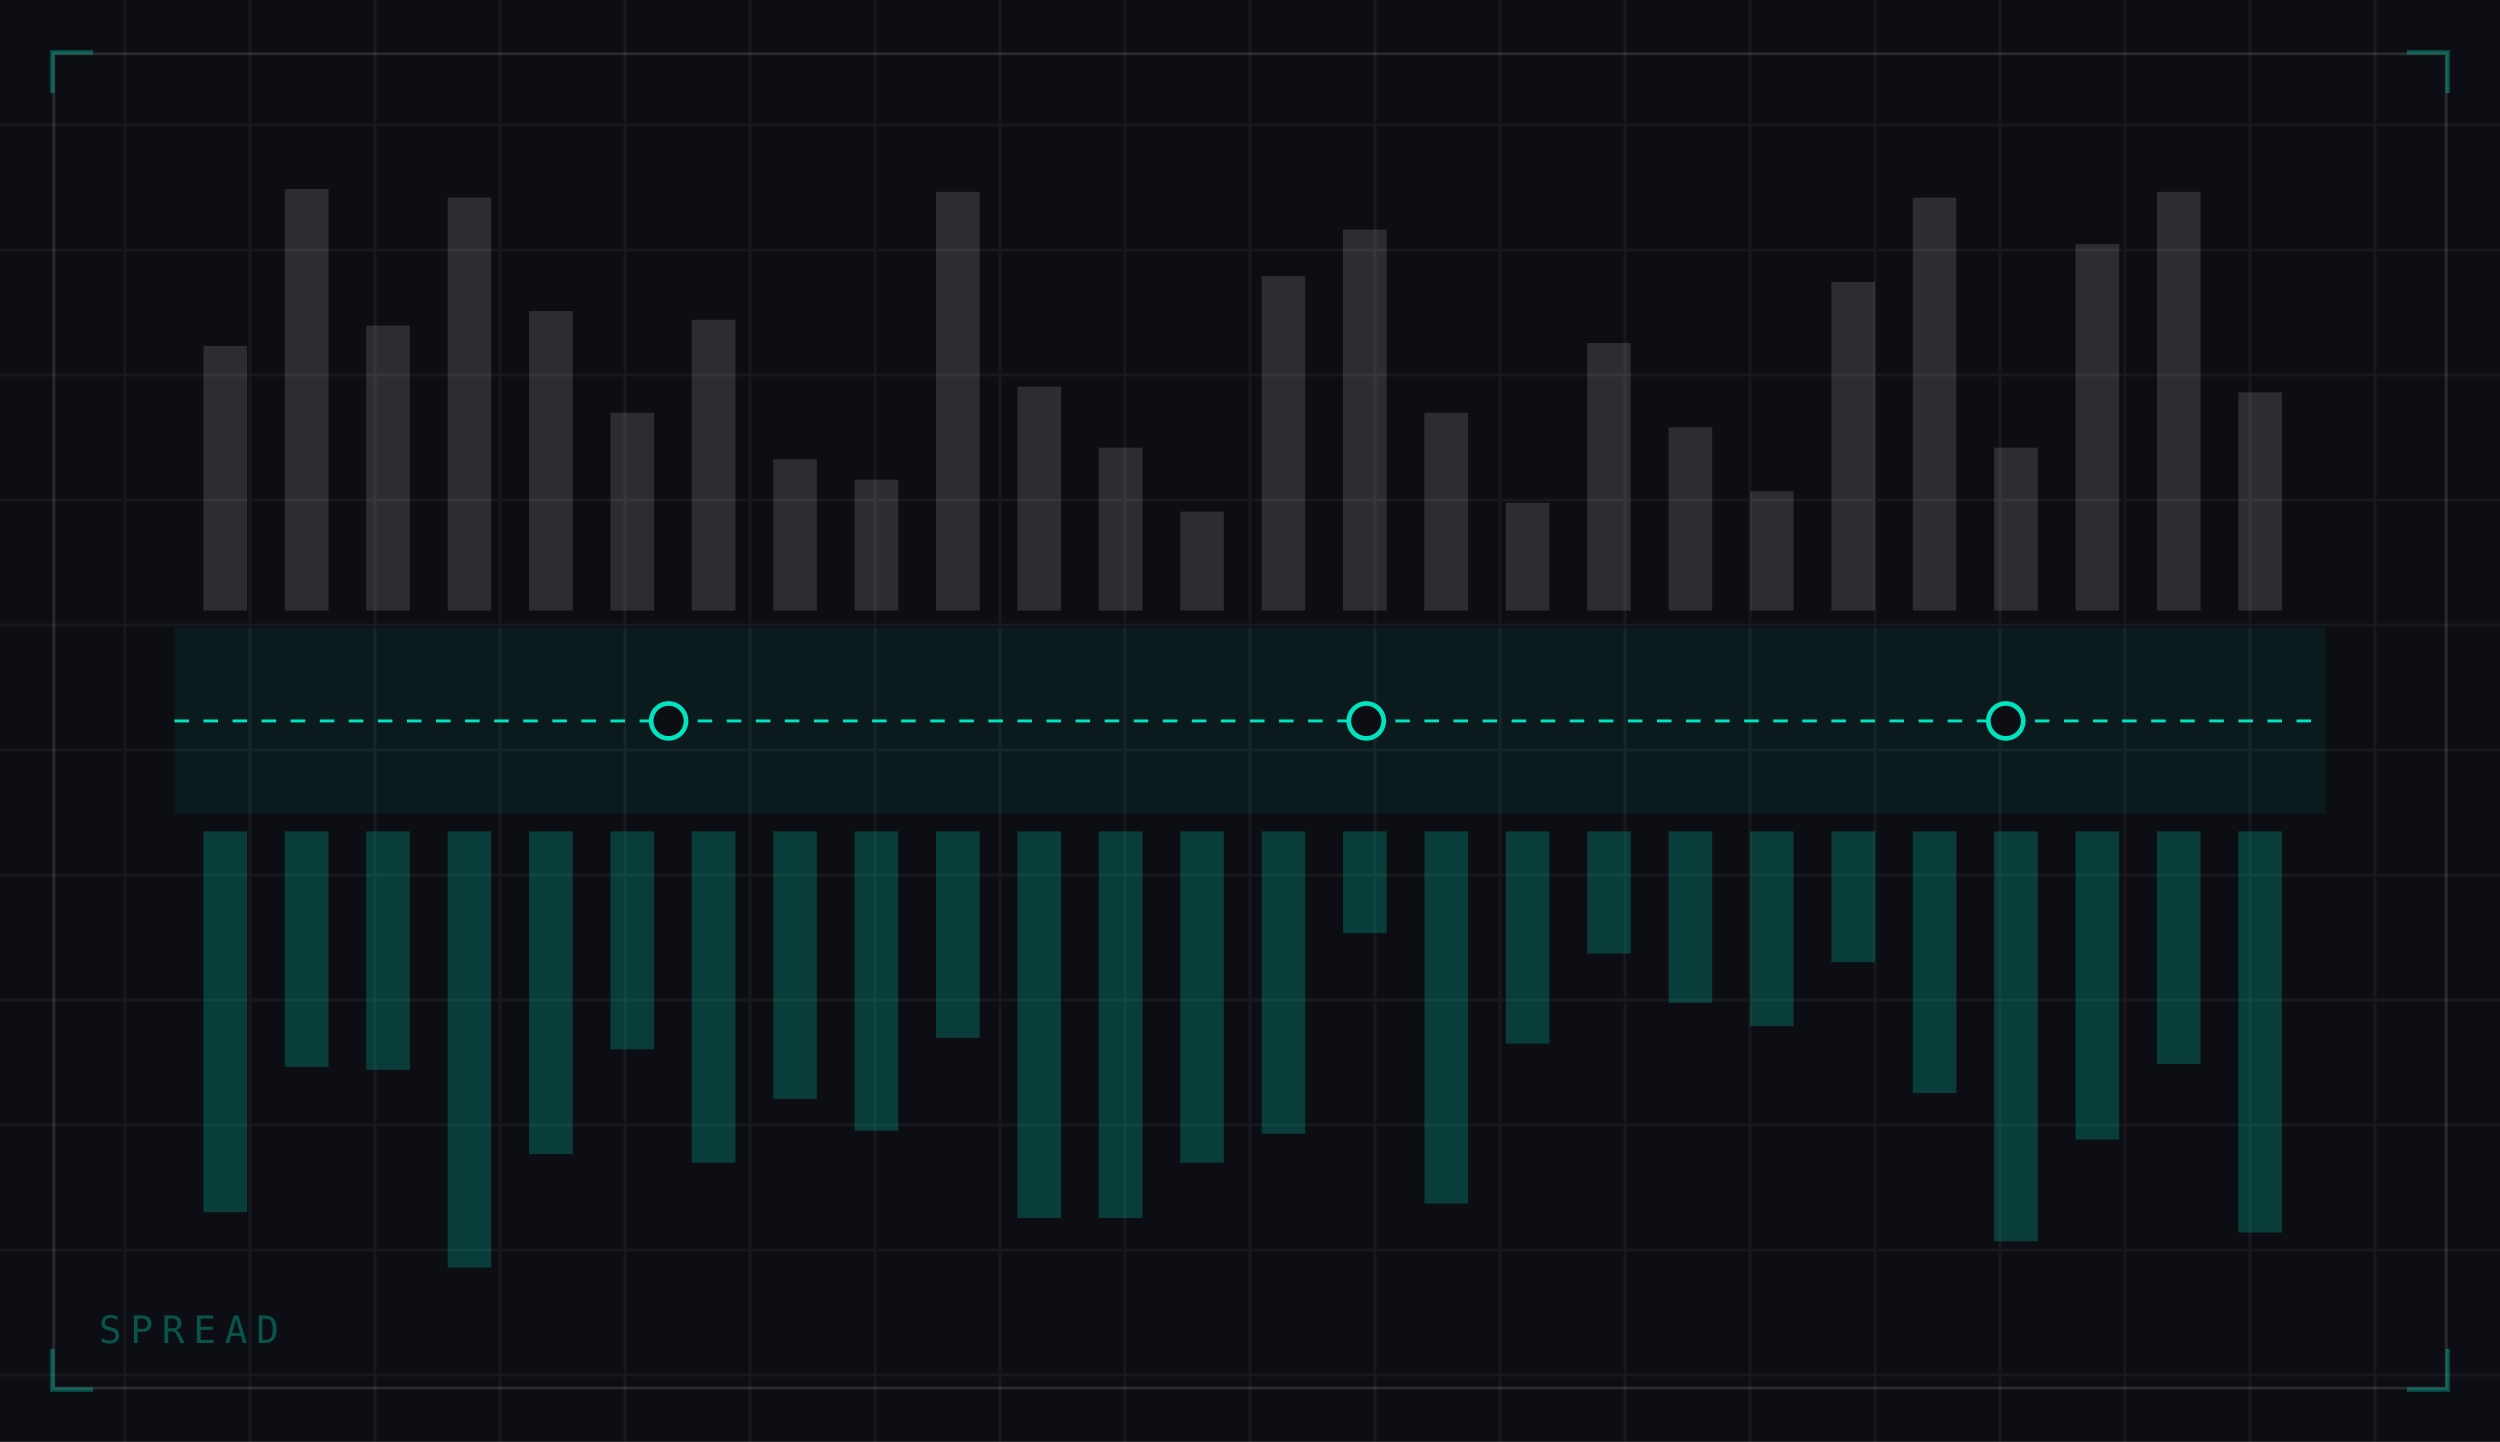
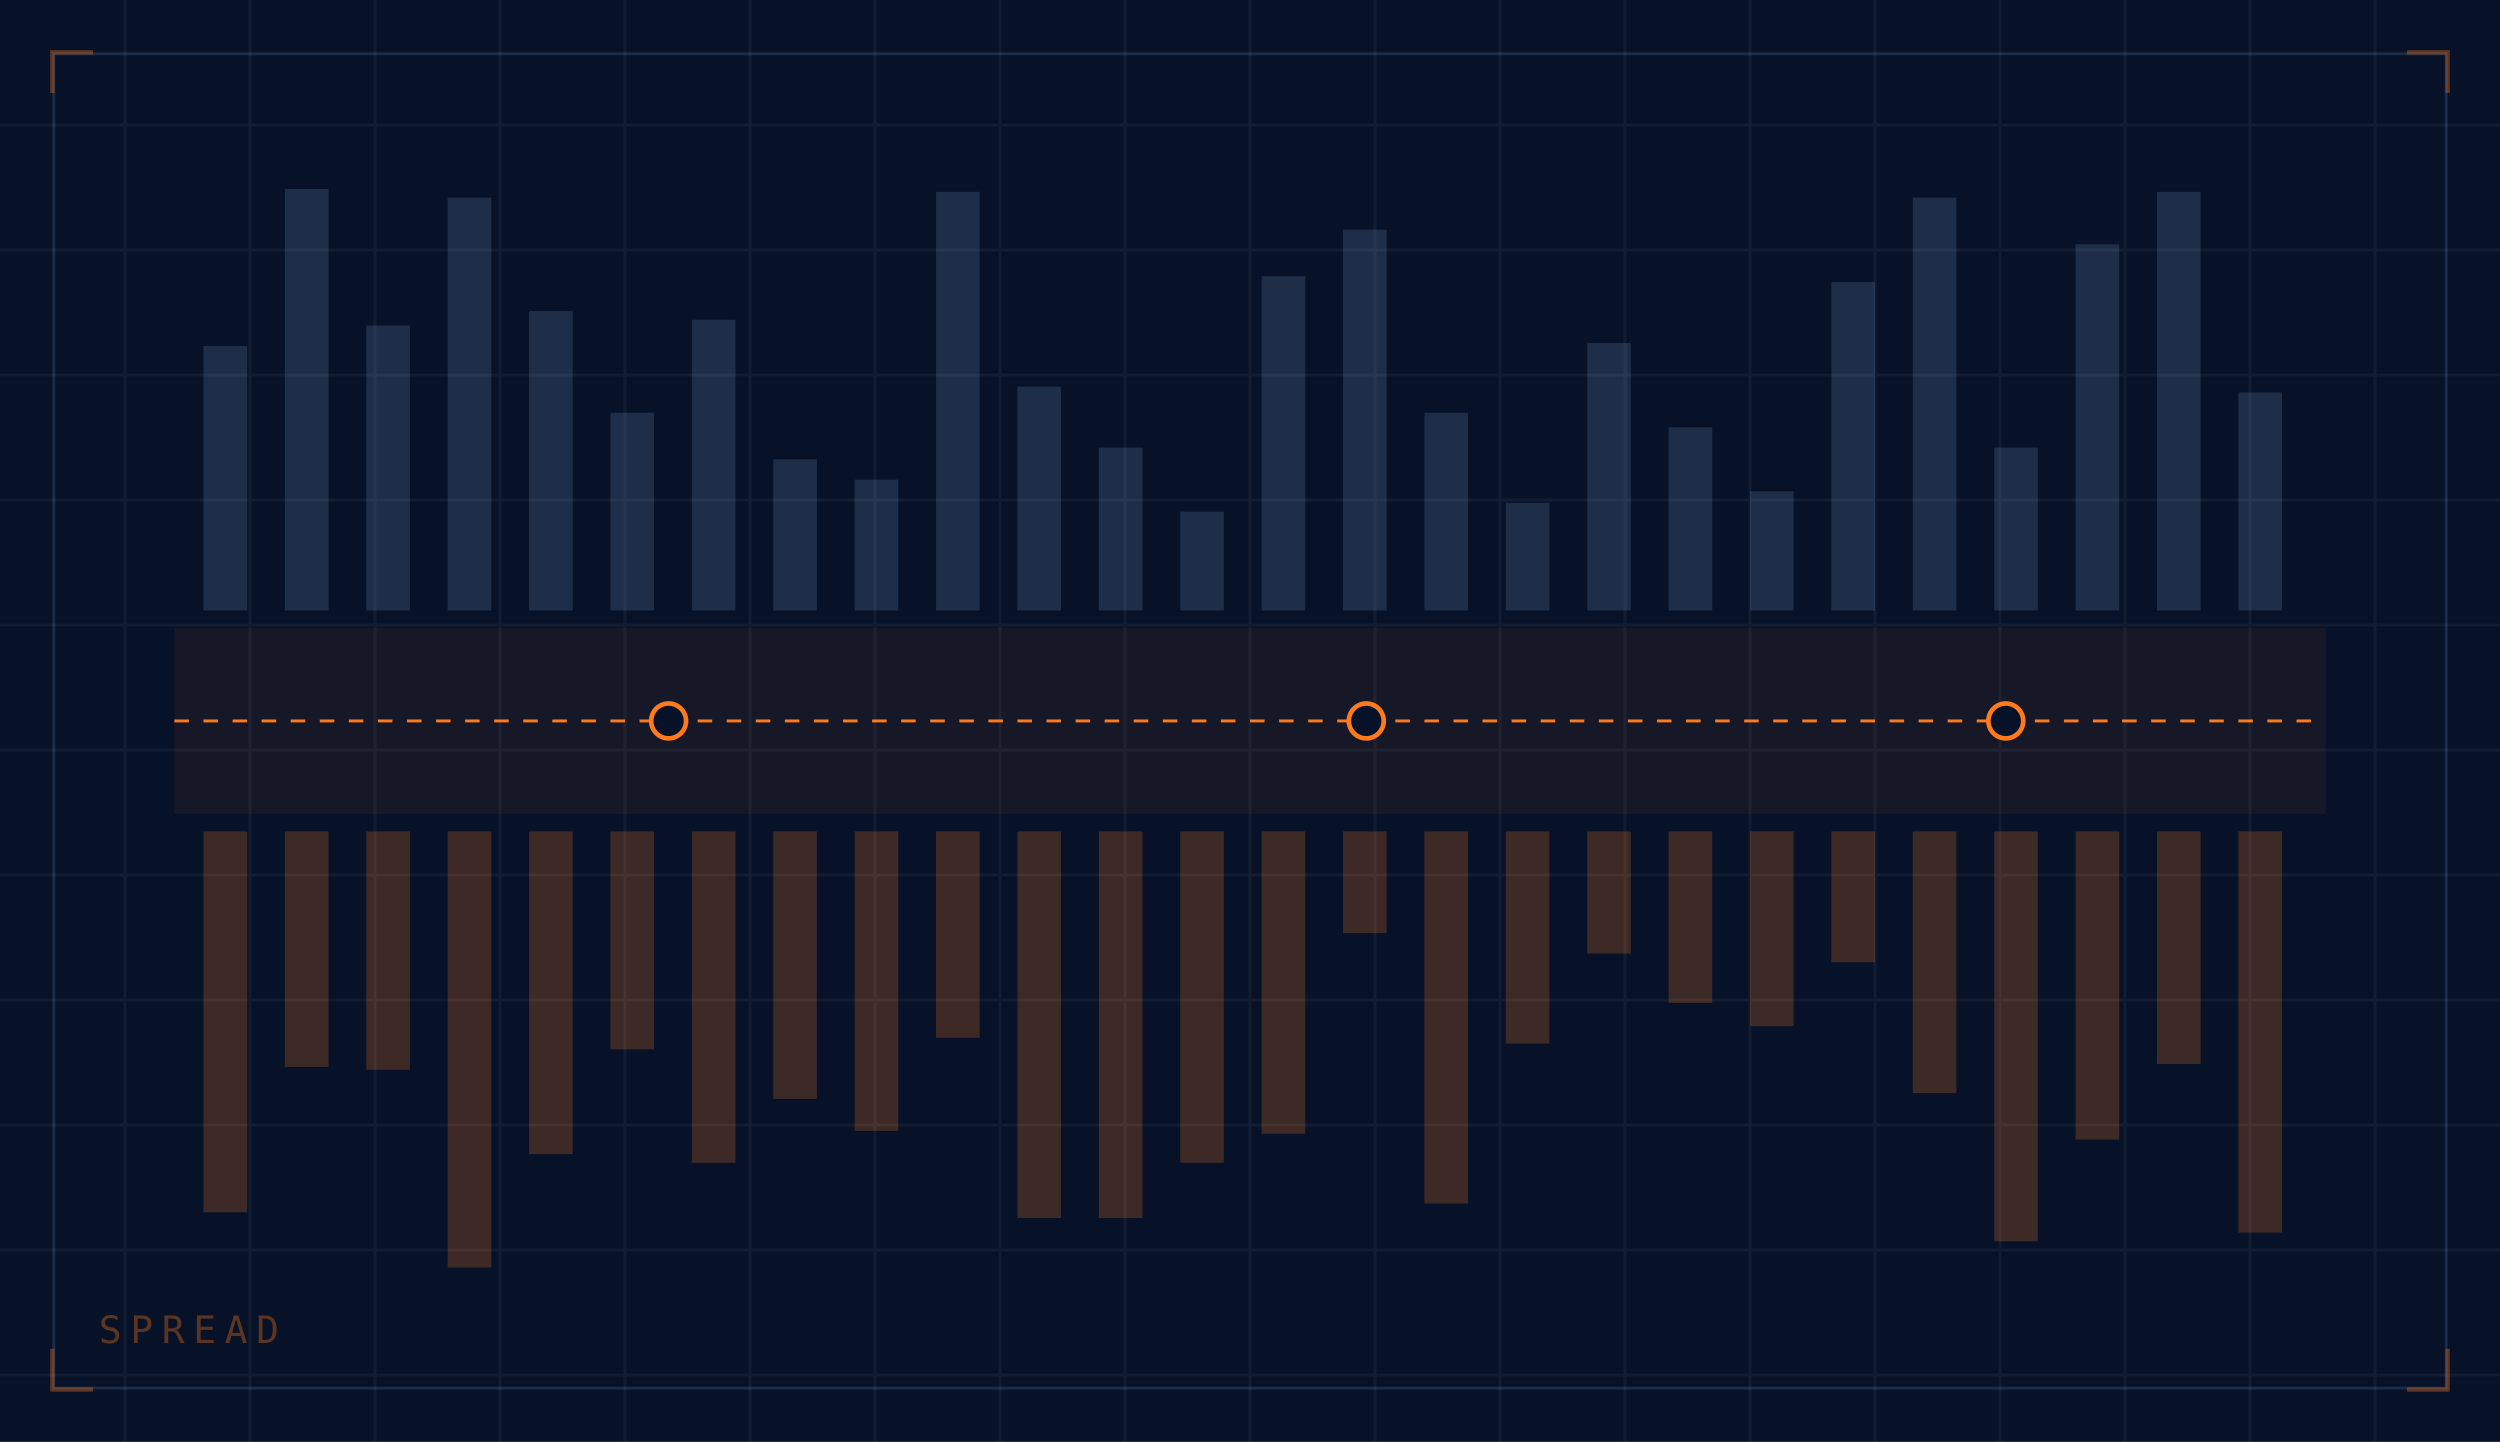
<svg xmlns="http://www.w3.org/2000/svg" viewBox="0 0 860 496" width="860" height="496">
-   <rect width="860" height="496" fill="#0c0e13" />
+   <rect width="860" height="496" fill="#071228" />
  <g stroke="#ffffff" stroke-width="1" opacity="0.05">
    <line x1="43" y1="0" x2="43" y2="496" />
    <line x1="86" y1="0" x2="86" y2="496" />
    <line x1="129" y1="0" x2="129" y2="496" />
    <line x1="172" y1="0" x2="172" y2="496" />
    <line x1="215" y1="0" x2="215" y2="496" />
    <line x1="258" y1="0" x2="258" y2="496" />
    <line x1="301" y1="0" x2="301" y2="496" />
    <line x1="344" y1="0" x2="344" y2="496" />
    <line x1="387" y1="0" x2="387" y2="496" />
    <line x1="430" y1="0" x2="430" y2="496" />
    <line x1="473" y1="0" x2="473" y2="496" />
    <line x1="516" y1="0" x2="516" y2="496" />
    <line x1="559" y1="0" x2="559" y2="496" />
    <line x1="602" y1="0" x2="602" y2="496" />
    <line x1="645" y1="0" x2="645" y2="496" />
    <line x1="688" y1="0" x2="688" y2="496" />
    <line x1="731" y1="0" x2="731" y2="496" />
    <line x1="774" y1="0" x2="774" y2="496" />
    <line x1="817" y1="0" x2="817" y2="496" />
    <line x1="0" y1="43" x2="860" y2="43" />
    <line x1="0" y1="86" x2="860" y2="86" />
    <line x1="0" y1="129" x2="860" y2="129" />
    <line x1="0" y1="172" x2="860" y2="172" />
    <line x1="0" y1="215" x2="860" y2="215" />
    <line x1="0" y1="258" x2="860" y2="258" />
    <line x1="0" y1="301" x2="860" y2="301" />
    <line x1="0" y1="344" x2="860" y2="344" />
    <line x1="0" y1="387" x2="860" y2="387" />
    <line x1="0" y1="430" x2="860" y2="430" />
    <line x1="0" y1="473" x2="860" y2="473" />
  </g>
-   <rect x="70" y="119" width="15" height="91" fill="rgba(255,255,255,0.26)" opacity="0.5" />
-   <rect x="70" y="286" width="15" height="131" fill="#00e5c0" opacity="0.22" />
-   <rect x="98" y="65" width="15" height="145" fill="rgba(255,255,255,0.26)" opacity="0.5" />
-   <rect x="98" y="286" width="15" height="81" fill="#00e5c0" opacity="0.22" />
-   <rect x="126" y="112" width="15" height="98" fill="rgba(255,255,255,0.26)" opacity="0.5" />
-   <rect x="126" y="286" width="15" height="82" fill="#00e5c0" opacity="0.22" />
-   <rect x="154" y="68" width="15" height="142" fill="rgba(255,255,255,0.26)" opacity="0.5" />
-   <rect x="154" y="286" width="15" height="150" fill="#00e5c0" opacity="0.22" />
-   <rect x="182" y="107" width="15" height="103" fill="rgba(255,255,255,0.26)" opacity="0.5" />
-   <rect x="182" y="286" width="15" height="111" fill="#00e5c0" opacity="0.22" />
-   <rect x="210" y="142" width="15" height="68" fill="rgba(255,255,255,0.26)" opacity="0.5" />
-   <rect x="210" y="286" width="15" height="75" fill="#00e5c0" opacity="0.22" />
-   <rect x="238" y="110" width="15" height="100" fill="rgba(255,255,255,0.26)" opacity="0.5" />
-   <rect x="238" y="286" width="15" height="114" fill="#00e5c0" opacity="0.22" />
-   <rect x="266" y="158" width="15" height="52" fill="rgba(255,255,255,0.26)" opacity="0.5" />
-   <rect x="266" y="286" width="15" height="92" fill="#00e5c0" opacity="0.22" />
-   <rect x="294" y="165" width="15" height="45" fill="rgba(255,255,255,0.26)" opacity="0.5" />
-   <rect x="294" y="286" width="15" height="103" fill="#00e5c0" opacity="0.22" />
-   <rect x="322" y="66" width="15" height="144" fill="rgba(255,255,255,0.26)" opacity="0.5" />
-   <rect x="322" y="286" width="15" height="71" fill="#00e5c0" opacity="0.22" />
-   <rect x="350" y="133" width="15" height="77" fill="rgba(255,255,255,0.26)" opacity="0.5" />
-   <rect x="350" y="286" width="15" height="133" fill="#00e5c0" opacity="0.22" />
-   <rect x="378" y="154" width="15" height="56" fill="rgba(255,255,255,0.26)" opacity="0.5" />
-   <rect x="378" y="286" width="15" height="133" fill="#00e5c0" opacity="0.22" />
-   <rect x="406" y="176" width="15" height="34" fill="rgba(255,255,255,0.26)" opacity="0.5" />
-   <rect x="406" y="286" width="15" height="114" fill="#00e5c0" opacity="0.22" />
-   <rect x="434" y="95" width="15" height="115" fill="rgba(255,255,255,0.26)" opacity="0.5" />
-   <rect x="434" y="286" width="15" height="104" fill="#00e5c0" opacity="0.22" />
-   <rect x="462" y="79" width="15" height="131" fill="rgba(255,255,255,0.26)" opacity="0.5" />
-   <rect x="462" y="286" width="15" height="35" fill="#00e5c0" opacity="0.22" />
-   <rect x="490" y="142" width="15" height="68" fill="rgba(255,255,255,0.26)" opacity="0.5" />
-   <rect x="490" y="286" width="15" height="128" fill="#00e5c0" opacity="0.22" />
-   <rect x="518" y="173" width="15" height="37" fill="rgba(255,255,255,0.26)" opacity="0.5" />
-   <rect x="518" y="286" width="15" height="73" fill="#00e5c0" opacity="0.22" />
-   <rect x="546" y="118" width="15" height="92" fill="rgba(255,255,255,0.26)" opacity="0.5" />
-   <rect x="546" y="286" width="15" height="42" fill="#00e5c0" opacity="0.22" />
-   <rect x="574" y="147" width="15" height="63" fill="rgba(255,255,255,0.26)" opacity="0.5" />
-   <rect x="574" y="286" width="15" height="59" fill="#00e5c0" opacity="0.22" />
-   <rect x="602" y="169" width="15" height="41" fill="rgba(255,255,255,0.26)" opacity="0.5" />
-   <rect x="602" y="286" width="15" height="67" fill="#00e5c0" opacity="0.22" />
-   <rect x="630" y="97" width="15" height="113" fill="rgba(255,255,255,0.26)" opacity="0.5" />
-   <rect x="630" y="286" width="15" height="45" fill="#00e5c0" opacity="0.22" />
-   <rect x="658" y="68" width="15" height="142" fill="rgba(255,255,255,0.26)" opacity="0.5" />
-   <rect x="658" y="286" width="15" height="90" fill="#00e5c0" opacity="0.22" />
-   <rect x="686" y="154" width="15" height="56" fill="rgba(255,255,255,0.26)" opacity="0.5" />
-   <rect x="686" y="286" width="15" height="141" fill="#00e5c0" opacity="0.22" />
-   <rect x="714" y="84" width="15" height="126" fill="rgba(255,255,255,0.26)" opacity="0.5" />
-   <rect x="714" y="286" width="15" height="106" fill="#00e5c0" opacity="0.22" />
-   <rect x="742" y="66" width="15" height="144" fill="rgba(255,255,255,0.26)" opacity="0.5" />
-   <rect x="742" y="286" width="15" height="80" fill="#00e5c0" opacity="0.22" />
-   <rect x="770" y="135" width="15" height="75" fill="rgba(255,255,255,0.26)" opacity="0.5" />
-   <rect x="770" y="286" width="15" height="138" fill="#00e5c0" opacity="0.22" />
-   <rect x="60" y="216" width="740" height="64" fill="#00e5c0" opacity="0.06" />
-   <line x1="60" y1="248" x2="800" y2="248" stroke="#00e5c0" stroke-dasharray="5 5" />
-   <circle cx="230" cy="248" r="6" fill="#0c0e13" stroke="#00e5c0" stroke-width="1.6" />
-   <circle cx="470" cy="248" r="6" fill="#0c0e13" stroke="#00e5c0" stroke-width="1.6" />
-   <circle cx="690" cy="248" r="6" fill="#0c0e13" stroke="#00e5c0" stroke-width="1.6" />
-   <rect x="18.5" y="18.5" width="823" height="459" fill="none" stroke="rgba(255,255,255,0.12)" />
-   <path d="M18 32V18H32" fill="none" stroke="rgba(0,229,192,0.32)" stroke-width="1.5" />
-   <path d="M842 32V18H828" fill="none" stroke="rgba(0,229,192,0.32)" stroke-width="1.5" />
-   <path d="M18 464V478H32" fill="none" stroke="rgba(0,229,192,0.32)" stroke-width="1.5" />
-   <path d="M842 464V478H828" fill="none" stroke="rgba(0,229,192,0.32)" stroke-width="1.5" />
-   <text x="34" y="462" font-family="ui-monospace,monospace" font-size="13" letter-spacing="3" fill="rgba(0,229,192,0.32)">SPREAD</text>
+   <rect x="70" y="119" width="15" height="91" fill="rgba(158,197,255,0.30)" opacity="0.5" />
+   <rect x="70" y="286" width="15" height="131" fill="#ff7a1a" opacity="0.22" />
+   <rect x="98" y="65" width="15" height="145" fill="rgba(158,197,255,0.30)" opacity="0.5" />
+   <rect x="98" y="286" width="15" height="81" fill="#ff7a1a" opacity="0.22" />
+   <rect x="126" y="112" width="15" height="98" fill="rgba(158,197,255,0.30)" opacity="0.5" />
+   <rect x="126" y="286" width="15" height="82" fill="#ff7a1a" opacity="0.22" />
+   <rect x="154" y="68" width="15" height="142" fill="rgba(158,197,255,0.30)" opacity="0.5" />
+   <rect x="154" y="286" width="15" height="150" fill="#ff7a1a" opacity="0.22" />
+   <rect x="182" y="107" width="15" height="103" fill="rgba(158,197,255,0.30)" opacity="0.5" />
+   <rect x="182" y="286" width="15" height="111" fill="#ff7a1a" opacity="0.22" />
+   <rect x="210" y="142" width="15" height="68" fill="rgba(158,197,255,0.30)" opacity="0.5" />
+   <rect x="210" y="286" width="15" height="75" fill="#ff7a1a" opacity="0.22" />
+   <rect x="238" y="110" width="15" height="100" fill="rgba(158,197,255,0.30)" opacity="0.5" />
+   <rect x="238" y="286" width="15" height="114" fill="#ff7a1a" opacity="0.22" />
+   <rect x="266" y="158" width="15" height="52" fill="rgba(158,197,255,0.30)" opacity="0.5" />
+   <rect x="266" y="286" width="15" height="92" fill="#ff7a1a" opacity="0.22" />
+   <rect x="294" y="165" width="15" height="45" fill="rgba(158,197,255,0.30)" opacity="0.5" />
+   <rect x="294" y="286" width="15" height="103" fill="#ff7a1a" opacity="0.22" />
+   <rect x="322" y="66" width="15" height="144" fill="rgba(158,197,255,0.30)" opacity="0.5" />
+   <rect x="322" y="286" width="15" height="71" fill="#ff7a1a" opacity="0.22" />
+   <rect x="350" y="133" width="15" height="77" fill="rgba(158,197,255,0.30)" opacity="0.5" />
+   <rect x="350" y="286" width="15" height="133" fill="#ff7a1a" opacity="0.22" />
+   <rect x="378" y="154" width="15" height="56" fill="rgba(158,197,255,0.30)" opacity="0.5" />
+   <rect x="378" y="286" width="15" height="133" fill="#ff7a1a" opacity="0.22" />
+   <rect x="406" y="176" width="15" height="34" fill="rgba(158,197,255,0.30)" opacity="0.5" />
+   <rect x="406" y="286" width="15" height="114" fill="#ff7a1a" opacity="0.22" />
+   <rect x="434" y="95" width="15" height="115" fill="rgba(158,197,255,0.30)" opacity="0.5" />
+   <rect x="434" y="286" width="15" height="104" fill="#ff7a1a" opacity="0.22" />
+   <rect x="462" y="79" width="15" height="131" fill="rgba(158,197,255,0.30)" opacity="0.5" />
+   <rect x="462" y="286" width="15" height="35" fill="#ff7a1a" opacity="0.22" />
+   <rect x="490" y="142" width="15" height="68" fill="rgba(158,197,255,0.30)" opacity="0.5" />
+   <rect x="490" y="286" width="15" height="128" fill="#ff7a1a" opacity="0.22" />
+   <rect x="518" y="173" width="15" height="37" fill="rgba(158,197,255,0.30)" opacity="0.5" />
+   <rect x="518" y="286" width="15" height="73" fill="#ff7a1a" opacity="0.22" />
+   <rect x="546" y="118" width="15" height="92" fill="rgba(158,197,255,0.30)" opacity="0.5" />
+   <rect x="546" y="286" width="15" height="42" fill="#ff7a1a" opacity="0.22" />
+   <rect x="574" y="147" width="15" height="63" fill="rgba(158,197,255,0.30)" opacity="0.5" />
+   <rect x="574" y="286" width="15" height="59" fill="#ff7a1a" opacity="0.22" />
+   <rect x="602" y="169" width="15" height="41" fill="rgba(158,197,255,0.30)" opacity="0.5" />
+   <rect x="602" y="286" width="15" height="67" fill="#ff7a1a" opacity="0.22" />
+   <rect x="630" y="97" width="15" height="113" fill="rgba(158,197,255,0.30)" opacity="0.5" />
+   <rect x="630" y="286" width="15" height="45" fill="#ff7a1a" opacity="0.22" />
+   <rect x="658" y="68" width="15" height="142" fill="rgba(158,197,255,0.30)" opacity="0.5" />
+   <rect x="658" y="286" width="15" height="90" fill="#ff7a1a" opacity="0.22" />
+   <rect x="686" y="154" width="15" height="56" fill="rgba(158,197,255,0.30)" opacity="0.5" />
+   <rect x="686" y="286" width="15" height="141" fill="#ff7a1a" opacity="0.22" />
+   <rect x="714" y="84" width="15" height="126" fill="rgba(158,197,255,0.30)" opacity="0.5" />
+   <rect x="714" y="286" width="15" height="106" fill="#ff7a1a" opacity="0.22" />
+   <rect x="742" y="66" width="15" height="144" fill="rgba(158,197,255,0.30)" opacity="0.5" />
+   <rect x="742" y="286" width="15" height="80" fill="#ff7a1a" opacity="0.22" />
+   <rect x="770" y="135" width="15" height="75" fill="rgba(158,197,255,0.30)" opacity="0.5" />
+   <rect x="770" y="286" width="15" height="138" fill="#ff7a1a" opacity="0.22" />
+   <rect x="60" y="216" width="740" height="64" fill="#ff7a1a" opacity="0.06" />
+   <line x1="60" y1="248" x2="800" y2="248" stroke="#ff7a1a" stroke-dasharray="5 5" />
+   <circle cx="230" cy="248" r="6" fill="#071228" stroke="#ff7a1a" stroke-width="1.6" />
+   <circle cx="470" cy="248" r="6" fill="#071228" stroke="#ff7a1a" stroke-width="1.6" />
+   <circle cx="690" cy="248" r="6" fill="#071228" stroke="#ff7a1a" stroke-width="1.6" />
+   <rect x="18.5" y="18.5" width="823" height="459" fill="none" stroke="rgba(158,197,255,0.14)" />
+   <path d="M18 32V18H32" fill="none" stroke="rgba(255,122,26,0.34)" stroke-width="1.5" />
+   <path d="M842 32V18H828" fill="none" stroke="rgba(255,122,26,0.34)" stroke-width="1.5" />
+   <path d="M18 464V478H32" fill="none" stroke="rgba(255,122,26,0.34)" stroke-width="1.5" />
+   <path d="M842 464V478H828" fill="none" stroke="rgba(255,122,26,0.34)" stroke-width="1.5" />
+   <text x="34" y="462" font-family="ui-monospace,monospace" font-size="13" letter-spacing="3" fill="rgba(255,122,26,0.34)">SPREAD</text>
</svg>
